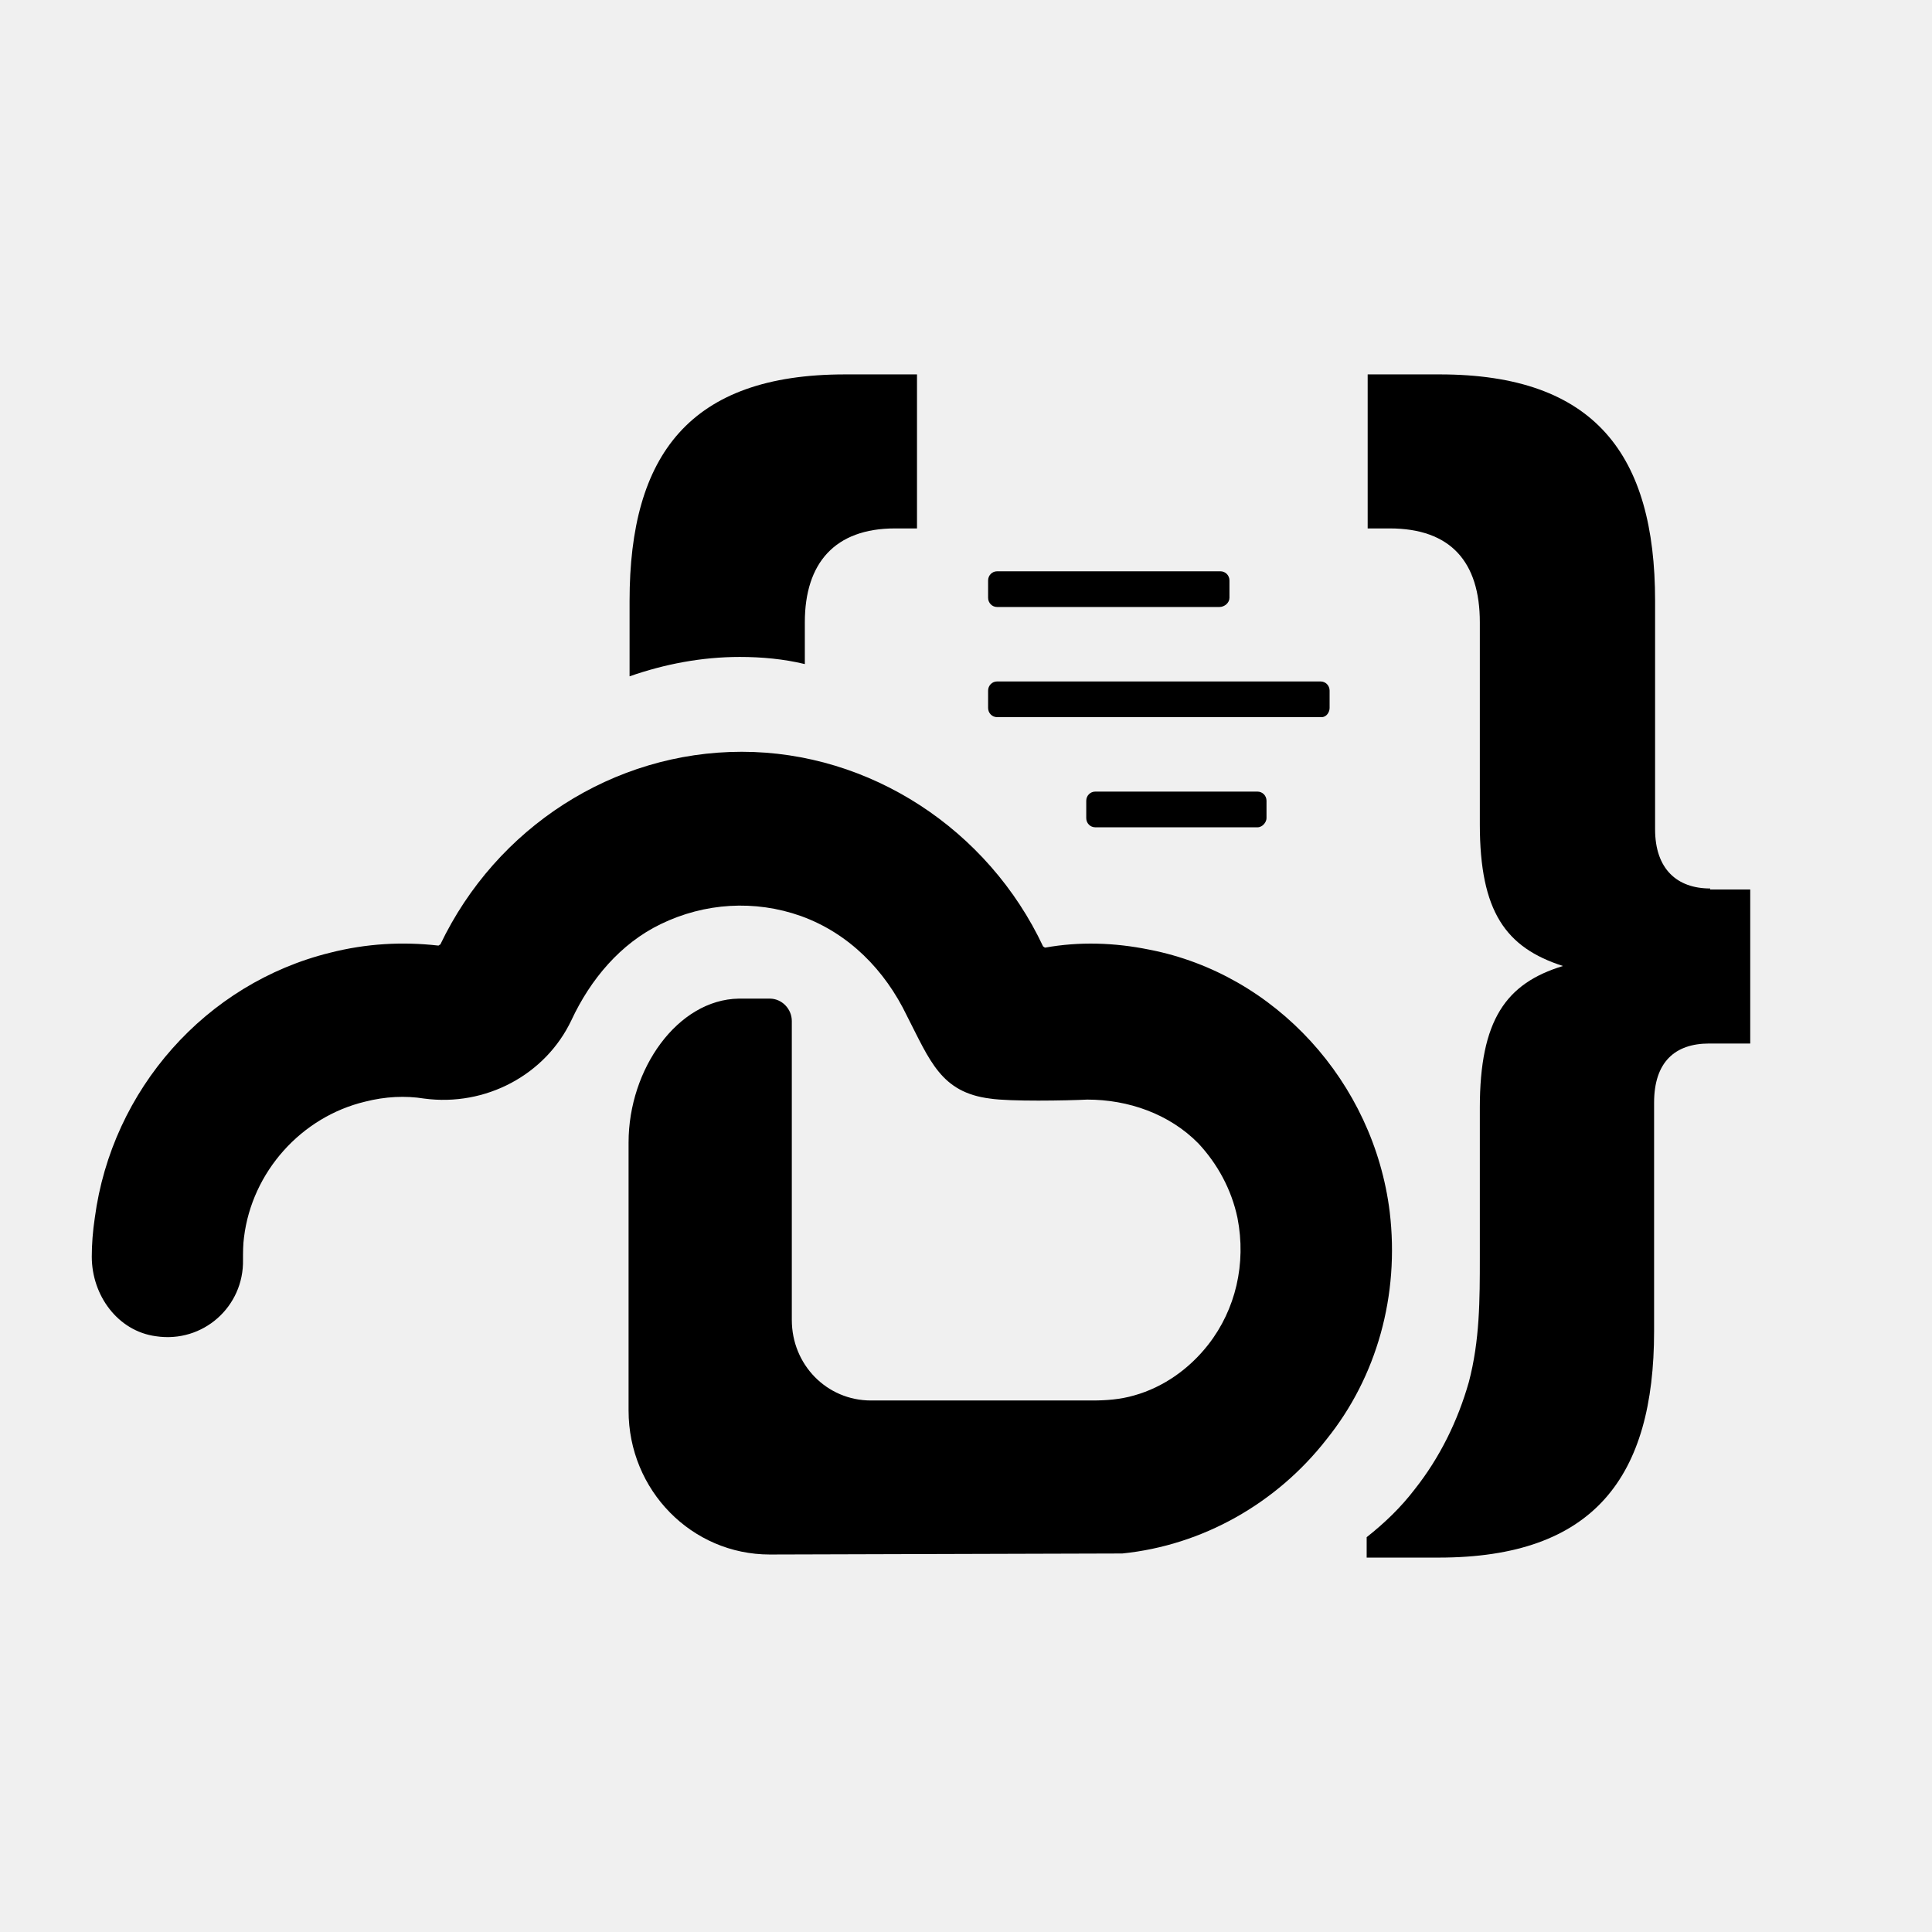
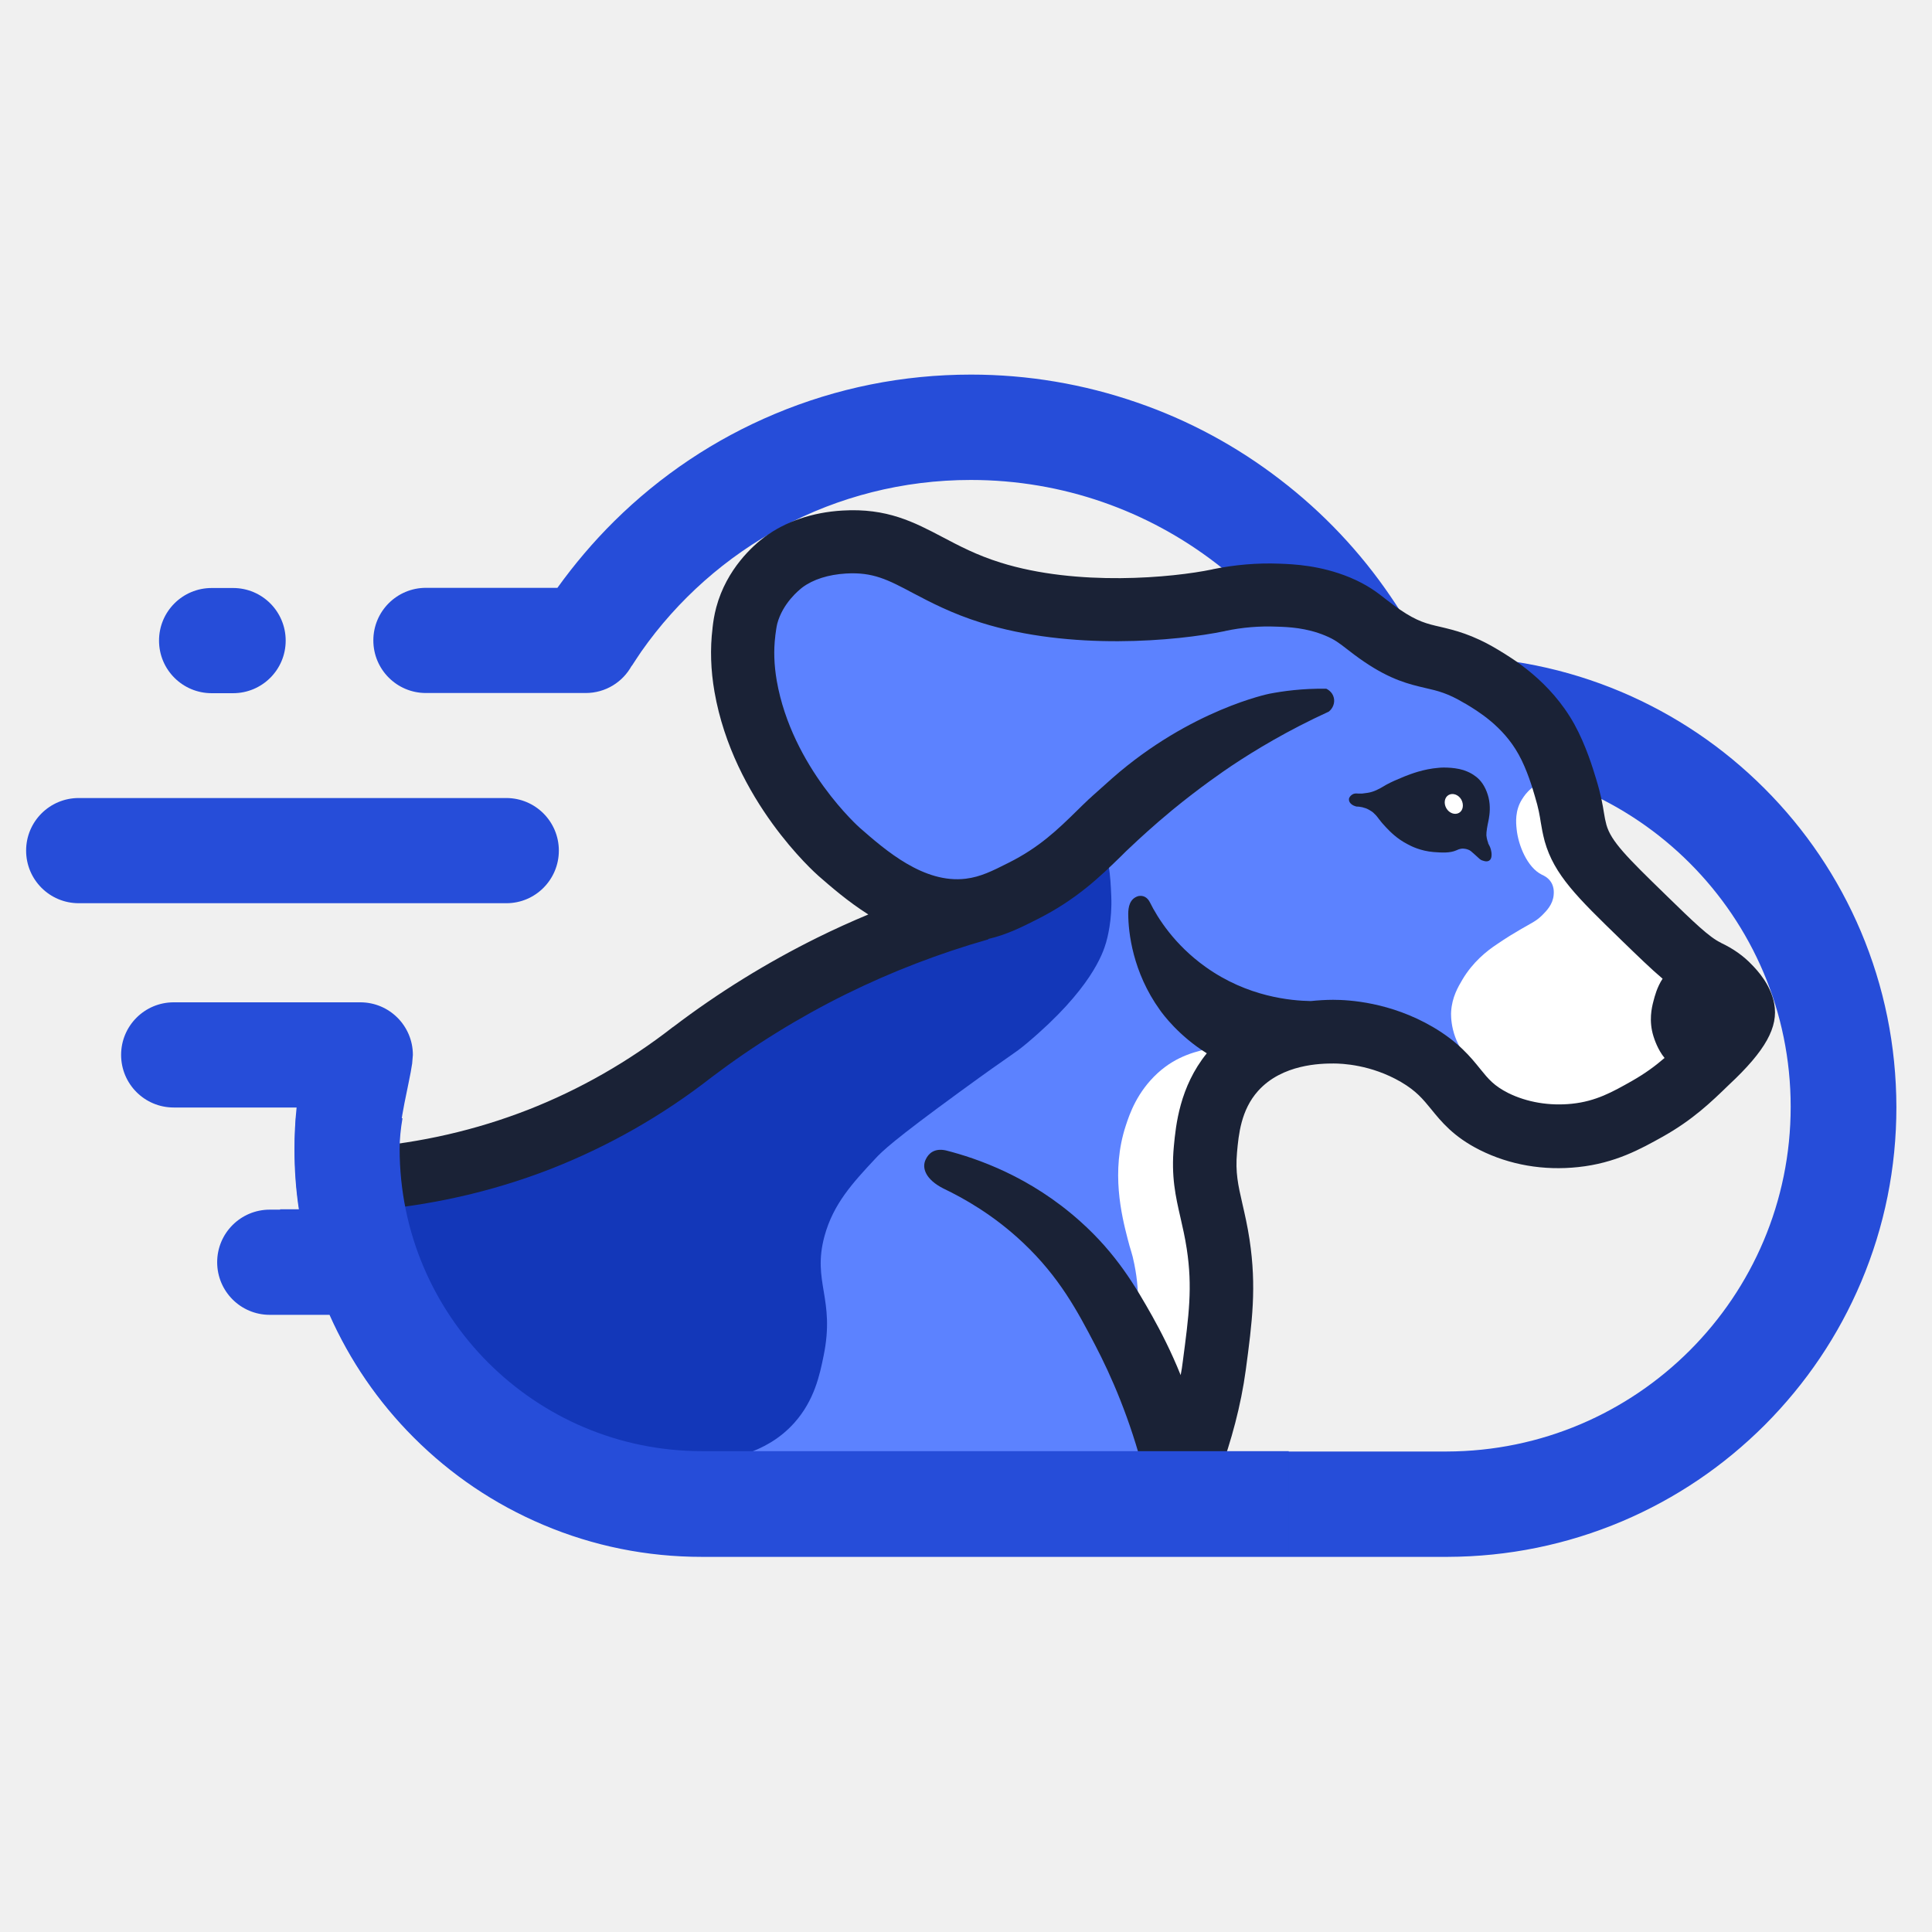
- <svg xmlns="http://www.w3.org/2000/svg" width="100%" height="100%" viewBox="0 0 2250 2250" version="1.1" xml:space="preserve" style="fill-rule:evenodd;clip-rule:evenodd;stroke-linejoin:round;stroke-miterlimit:2;">
-   <rect id="favicon" x="0" y="0" width="2250" height="2250" style="fill:none;" />
-   <g id="favicon1">
-     <path d="M1991.66,1034.72c-38.493,0 -64.144,-22.57 -64.144,-68.897l-0,-266.084c-0,-169.867 -69.982,-263.709 -250.762,-263.709l-83.976,0l-0,179.368l25.661,0c71.144,0 104.967,39.201 104.967,109.285l0,235.201c0,102.156 30.324,143.733 96.806,165.114c-66.482,20.196 -96.806,62.958 -96.806,165.114l0,174.621c0,48.7 0,96.216 -12.829,144.917c-12.829,45.141 -33.823,87.903 -62.98,124.726c-16.329,21.386 -34.991,39.202 -55.981,55.835l-0,23.755l83.971,-0c180.781,-0 250.763,-93.843 250.763,-263.709l-0,-266.084c-0,-47.516 24.485,-68.897 64.144,-68.897l47.822,-0l-0,-179.37l-46.656,-0l0,-1.186Z" style="fill-rule:nonzero;" />
-     <path d="M1420.16,706.904l-258.923,0c-5.833,0 -10.495,-4.752 -10.495,-10.691l-0,-20.192c-0,-5.941 4.662,-10.692 10.495,-10.692l260.089,0c5.83,0 10.495,4.751 10.495,10.692l0,20.192c0,5.939 -5.833,10.691 -11.661,10.691Z" style="fill-rule:nonzero;" />
-     <path d="M1464.48,963.474l-188.942,0c-5.833,0 -10.501,-4.754 -10.501,-10.693l0,-20.192c0,-5.938 4.668,-10.691 10.501,-10.691l188.942,-0c5.833,-0 10.495,4.753 10.495,10.691l-0,20.192c-0,4.754 -4.662,10.693 -10.495,10.693Z" style="fill-rule:nonzero;" />
-     <path d="M1539.12,835.188l-377.885,0c-5.833,0 -10.495,-4.75 -10.495,-10.689l-0,-20.196c-0,-5.939 4.662,-10.69 10.495,-10.69l376.719,0c5.833,0 10.499,4.751 10.499,10.69l-0,20.196c-0,4.75 -3.5,10.689 -9.333,10.689Z" style="fill-rule:nonzero;" />
-     <path d="M861.493,765.074c25.658,0 51.319,2.376 75.811,8.316l0,-48.705c0,-68.897 34.989,-109.285 104.971,-109.285l25.658,0l-0,-179.368l-83.977,0c-180.781,0 -250.758,93.842 -250.758,263.709l0,87.901c40.819,-14.252 83.977,-22.568 128.295,-22.568Z" style="fill-rule:nonzero;" />
-     <path d="M1618.44,1411.25c-18.662,-150.861 -132.962,-276.776 -279.919,-305.285c-40.818,-8.314 -81.642,-9.504 -121.295,-2.376c-1.166,-0 -1.166,-1.189 -2.332,-1.189c-64.148,-136.605 -201.772,-226.884 -351.063,-226.884c-149.289,-0 -285.747,87.905 -351.062,224.51c-1.166,-0 -1.166,1.188 -2.332,1.188c-41.987,-4.753 -83.975,-2.379 -125.963,8.314c-144.623,35.634 -254.257,159.175 -274.085,308.847c-2.332,15.441 -3.499,30.883 -3.499,45.141c0,45.136 30.325,86.713 74.645,92.652c54.817,8.317 102.636,-34.448 101.469,-89.089c0,-8.317 0,-17.821 1.167,-26.134c9.331,-76.025 66.48,-140.168 141.123,-157.99c23.328,-5.939 46.654,-7.124 68.814,-3.559c71.146,9.502 141.124,-27.324 171.449,-91.467c22.162,-47.516 57.151,-89.094 103.804,-111.664c51.314,-24.946 109.633,-28.506 163.286,-9.499c55.979,20.192 97.966,62.954 123.627,116.409c26.824,52.27 39.653,89.093 96.805,96.221c23.325,3.559 88.639,2.374 113.132,1.185c47.82,0 95.64,16.631 129.463,51.079c22.156,23.757 38.485,53.455 45.486,86.715c10.495,53.455 -2.334,106.908 -33.825,147.296c-22.162,28.509 -52.485,49.89 -86.308,59.394c-16.329,4.754 -32.657,5.939 -48.986,5.939l-257.757,0c-51.314,0 -92.138,-41.573 -92.138,-93.842l0,-348.049c0,-14.251 -11.661,-26.13 -25.658,-26.13l-36.156,0c-71.148,1.185 -128.295,81.964 -128.295,167.488l-0,312.415c-0,92.652 73.476,167.488 164.451,167.488c0,0 404.714,-1.19 410.544,-1.19c93.304,-9.503 179.614,-58.204 237.927,-133.04c58.319,-72.46 85.142,-167.492 73.481,-264.894Z" style="fill-rule:nonzero;" />
+ <svg xmlns="http://www.w3.org/2000/svg" version="1.1" id="图层_1" x="0px" y="0px" viewBox="0 0 1080 1080" style="enable-background:new 0 0 1080 1080;" xml:space="preserve">
+   <style type="text/css">
+ 	.st0{fill:none;}
+ 	.st1{fill:#264DD9;}
+ 	.st2{fill:#5C82FF;}
+ 	.st3{fill:#FFFFFF;}
+ 	.st4{fill:#1A2236;}
+ 	.st5{fill:#1337B9;}
+ </style>
+   <g>
+     <rect id="favicon" class="st0" width="1080" height="1080" />
+     <g>
+       <g>
+         <path class="st1" d="M312.4,475.5L312.4,475.5c0-16.2-13.1-29.4-29.4-29.4H44c-16.2,0-29.4,13.1-29.4,29.4l0,0     c0,16.2,13.1,29.4,29.4,29.4h239.1C299.3,504.9,312.4,491.7,312.4,475.5z" />
+         <path class="st1" d="M118.3,387.5h12c16.2,0,29.4-13.1,29.4-29.4l0,0c0-16.2-13.1-29.4-29.4-29.4h-12     c-16.2,0-29.4,13.1-29.4,29.4l0,0C88.9,374.4,102.1,387.5,118.3,387.5z" />
+         <path class="st1" d="M1040.2,520.6c-12.7-29.9-30.8-56.8-53.9-79.9s-50-41.2-79.9-53.9c-31-13.1-64-19.8-97.9-19.8     c-3.8,0-7.5,0.1-11.3,0.3c-5.8-11.7-12.4-23-19.8-33.8c-17-25-37.8-47-61.8-65.4c-24.3-18.7-51.2-33.2-80-43.1     c-29.8-10.3-61-15.6-92.8-15.6c-38,0-74.9,7.4-109.7,22c-33.6,14.1-63.8,34.3-89.8,60c-11.7,11.6-22.2,24-31.7,37.2h-73.5     c-16.2,0-29.4,13.1-29.4,29.4l0,0c0,16.2,13.1,29.4,29.4,29.4h89.3c11.1,0,20.7-6.1,25.7-15.2h0.1c0.1-0.1,5.2-8,5.3-8     c40.7-58,108-95.9,184.2-95.9c103.1,0,190,69.4,216.6,164c15.7-4.1,32.1-6.3,49-6.3c106.4,0,192.7,86.3,192.7,192.7     c0,106.3-86.1,192.5-192.4,192.7H392c-93.4,0-169-75.7-169-169c0-16.4,5.7-35.9,7.4-47.9c0.1-0.8,0.4-4.8,0.4-4.8     c0-16.2-13.1-29.4-29.4-29.4H97.1c-16.2,0-29.4,13.1-29.4,29.4l0,0c0,16.2,13.1,29.4,29.4,29.4h68.7c-0.8,7.7-1.2,15.5-1.2,23.3     c0,11.4,0.8,22.7,2.5,33.8h-16.3c-16.2,0-29.4,13.1-29.4,29.4l0,0c0,16.2,13.1,29.4,29.4,29.4h33.4     c11.4,25.6,27.2,48.7,47.1,68.6c20.9,20.9,45.2,37.3,72.4,48.8c28.1,11.9,57.9,17.9,88.7,17.9H809h0.1     c33.9-0.1,66.7-6.8,97.7-19.9c29.9-12.7,56.7-30.8,79.8-53.9c23-23.1,41.1-49.9,53.8-79.9c13.1-31,19.7-63.9,19.7-97.8     C1060,584.5,1053.3,551.6,1040.2,520.6z" />
+       </g>
+       <g>
+         <path class="st2" d="M987.1,562L987.1,562c-1.7-9.4-8.6-16.6-11.1-19.3c-4.4-4.6-9.7-8.4-15.8-11.2l-0.1-0.1     c-7.1-3.3-15.5-11.5-32.3-27.7l-0.3-0.3c-22.1-21.4-31.1-30.5-34.1-40.9c-0.7-2.5-1.1-4.6-1.5-7.3c-0.7-4.3-1.6-9.6-4.2-18.4     c-1.6-5.4-5.4-18.1-11.7-29.4c-12.8-23.1-33.2-35.3-40.9-39.9l-0.5-0.3c-13.3-7.9-22.8-10.2-30.4-11.9     c-7.7-1.8-13.7-3.2-24.1-10.3c-3.1-2.1-5.5-4-7.8-5.8c-5.2-4.1-10.1-7.9-19.3-11.7c-15.7-6.5-30-7-37.7-7.3     c-12.1-0.5-24.2,0.6-36.1,3l-0.3,0.1c-22.5,4.7-76.8,9.9-120.8-3.9c-13.8-4.3-23.6-9.5-33.1-14.5c-16.1-8.5-29.9-15.8-53.5-14.3     c-15.9,1-30.1,5.8-40.9,13.9c-5.8,4.3-19.8,16.6-25.2,36.7c-1.1,4.2-1.5,7.5-2,10.9v0.2c-1.3,10.9-1,22.3,1,34     c10.3,59.2,54.7,98.5,56.5,100.1c6.8,5.9,16.1,14.1,27.3,21.1l7.9,4.9l-8.6,3.6c-9.6,4-19,8.3-28.1,12.8     c-28.1,13.9-54.9,30.5-79.9,49.4l-0.2,0.1c-25.2,19.7-52.9,35.5-82.3,46.9c-28.5,11.1-58.8,18.2-90,21.1l-6,11.7     c-1.9,21.1-0.1,52.7,18.3,85.6c18.5,33,45.3,51.4,55.3,58.4c34.5,23.8,68.9,31.6,85.4,35.4c23.1,5.3,51.7,8.4,85,9.3     c33.7,0.9,72.7-0.4,116.1-4c53.9-4.4,95.4-16.4,113.1-21.6c1.7-0.5,3.1-0.9,4.2-1.2l0,0c6.7-18.8,11.3-37.1,13.6-54.4     c3.5-26.5,6-45.6,2.1-71.5c-1.2-7.7-2.6-14-3.9-19.6c-2.4-10.6-4.2-18.2-3.1-30.3c0.9-10.1,2.4-25.3,13-37.2     c14.9-16.6,38.1-16.9,45.7-16.9c4.9-0.1,22.4,0.6,40.1,11c9.5,5.5,13.5,10.5,18.2,16.3c5.5,6.9,11.8,14.7,25.7,21.6     c15.8,7.8,33.9,11,52.3,9.1c19.7-2.1,33.3-9.7,45.3-16.4c16.4-9.2,26.3-18.8,35.9-28.2C982.3,585.1,989.1,573.1,987.1,562z" />
+         <rect x="804" y="439.8" class="st3" width="15.9" height="18.3" />
+         <path class="st4" d="M832.9,473.4c-0.1-0.2-0.2-0.3-0.2-0.4c-0.1-0.1-0.1-0.3-0.2-0.4c-0.1-0.2-0.3-0.5-0.6-1.2v-0.2l0,0     c-0.2-0.5-0.8-2.2-1-4.2c-0.1-2,0.6-5.6,1.1-7.9c0.1-0.6,0.2-1.1,0.3-1.6c0.4-2.3,1-6.8-0.2-11.7c-1.1-4.4-3.2-8.3-6-10.8     c-0.9-0.8-3.5-3-7.5-4.3c0,0-0.2-0.1-0.5-0.2c-6.1-1.9-13.5-1.4-13.8-1.3c-8.8,0.7-15.7,3.5-19.1,4.8c-4.8,2-7.2,3-10.5,4.8     c-0.3,0.2-0.7,0.4-1,0.6c-2.5,1.5-5.7,3.3-9.2,3.8c-2.3,0.3-3,0.4-3,0.4c-1,0-1.8,0-2.4,0c-1.2-0.1-2.1-0.1-3.1,0.5     c-1.3,0.8-1.7,1.7-1.9,2.3c0,0.2-0.1,0.7,0.1,1.4c0.5,1.6,2.3,2.6,3.8,3c0.4,0.1,0.7,0.1,1.1,0.1c0.5,0,1.1,0.1,2.1,0.3h0.1     c0.2,0,0.4,0.1,0.7,0.2c0.8,0.2,2,0.5,3.5,1.4c0.9,0.5,2,1.2,2.8,2.1c1,0.9,1.5,1.6,2.2,2.5c0.2,0.3,0.4,0.6,0.7,0.9     c1.1,1.5,2.4,2.9,3.7,4.3c2.2,2.3,5.9,6.2,11.9,9.3c2,1.1,7.3,3.8,14.6,4.4c4.3,0.3,9.1,0.7,12.8-1c1.8-0.9,3.2-1,4.1-0.9     c1.7,0.1,3.2,0.9,3.2,0.9c0.4,0.2,0.8,0.5,2.8,2.3c2.8,2.6,3.3,3.1,4.3,3.4c0.9,0.3,1.6,0.5,2.3,0.5c0.7,0,1.3-0.2,1.8-0.6     c1-0.8,1.1-2.1,1.1-3.2C833.8,477.7,833.9,475.9,832.9,473.4z M815.6,454.4c-2.3,1.3-5.5,0.2-7.1-2.6c-1.6-2.8-1-6.1,1.3-7.4     s5.5-0.2,7.1,2.6C818.4,449.8,817.9,453.1,815.6,454.4z" />
+         <path class="st5" d="M613.5,473c6.7,3.6,7.2,16.4,7.7,27.9c0.6,13.6-2.3,23.9-2.9,26c-1.7,5.8-8.2,26-44.3,56.3     c-8.3,6.9-5.9,4.1-36.6,26.5c-38.3,27.9-44.4,34-48.1,38c-12.7,13.6-23.5,25.3-28.4,43.3c-7,25.8,6.1,34.8-0.5,66.9     c-2.1,10.4-5.1,24.9-16.4,37.5c-15.9,17.8-38.4,20.7-52.9,22.6c-42.2,5.5-76.9-10.9-93.3-20.2c0,0-53.7-28.9-87.6-108.7     c-7.1-16.8-4.5-26.6-2.9-30.8c0.8-2.2,2-5.3,4.8-7.7c10-8.7,30.9,0.4,36.6,2.4c13.2,4.7,36.8,4.5,142.4-66.4     c80.1-53.8,84.1-65.4,116-72.7c19.5-4.4,38.7-4.8,64-19.2C592,482.7,604.7,468.2,613.5,473z" />
+         <g>
+           <path class="st3" d="M688.5,586.5c-2.6-2.2-6.5-1.6-9.6-1c-9.8,2.1-20.8,4.4-31.8,14.4c-11.4,10.5-15.6,22.6-17.8,29.4      c-8.4,25.6-2.3,50.1,1,63c1.7,6.9,2.5,7.7,3.8,14.4c3.8,18.8,1,28.3,1.9,39.9c1.6,20.8,14.5,43.8,23.6,43.3      c11.3-0.7,20.6-38.6,22.1-68.3c2.4-46.9-14.8-63.4-1.9-87.1c6.6-12.2,8-20,10.6-35.6C691,595.6,691.9,589.5,688.5,586.5z" />
+           <path class="st3" d="M966.7,554.3c-1.4-8.2-6.5-13.2-18.3-24.1c-17.6-16.3-29.4-26.7-36.1-32.7c-22.2-20-33.2-30.1-38-39.5      c-4.4-8.7-7-18.8-13-19.2c-5.3-0.4-10,7.2-10.6,8.2c-3.8,6.2-3.3,12.7-2.9,16.4c0.9,9.2,6,21.5,14,25.5c1.1,0.5,3.6,1.6,5.3,4.3      c1.8,2.9,1.5,6.1,1.4,7.2c-0.5,5.2-3.9,8.7-6.3,11.1c-3.5,3.5-6,4.4-12.5,8.2c-3.1,1.8-7.6,4.5-13,8.2      c-5.6,3.7-13.4,9.9-19.2,19.7c-2.5,4.2-5.8,9.9-6.3,17.8c-0.1,1-0.2,5,1,10.1c1.5,6.2,4.1,10.4,5.8,13      c8.6,13.4,12.9,20.1,16.4,23.6c16.5,16.7,51.1,14.4,72.7,7.7c3.1-1,30.5-9.9,49.1-36.1C961.8,575.6,968.6,565.7,966.7,554.3z" />
+         </g>
+         <path class="st4" d="M991.8,561.1c-2-10.8-9.5-18.7-12.4-21.7c-4.8-5.1-10.7-9.2-17.3-12.3L962,527c-6.4-3-15.1-11.4-30.9-26.8     l-0.3-0.3c-21.4-20.8-30.2-29.6-32.8-38.8c-0.6-2.3-1-4.2-1.4-6.8c-0.7-4.4-1.6-9.9-4.4-19c-1.7-5.6-5.6-18.6-12.1-30.4     c-13.4-24.2-34.7-36.9-42.7-41.7l-0.5-0.3c-13.9-8.3-23.8-10.6-31.8-12.5c-7.5-1.7-12.8-3-22.5-9.6c-3-2-5.3-3.9-7.6-5.6     c-5.2-4.1-10.6-8.3-20.4-12.4c-16.5-6.8-31.4-7.4-39.3-7.7c-12.5-0.5-25,0.6-37.3,3.1l-0.3,0.1c-22.1,4.6-75.3,9.7-118.4-3.8     c-13.4-4.2-23-9.3-32.3-14.2c-16-8.4-31.1-16.4-56.1-14.9c-16.9,1-31.9,6.2-43.5,14.8c-6.2,4.6-21.2,17.7-27,39.3     c-1.2,4.5-1.7,8.1-2.1,11.6v0.2c-1.4,11.4-1,23.3,1.1,35.4c10.6,60.8,56.2,101.2,58.1,102.9c7,6.1,16.4,14.3,27.9,21.6     c-9.6,4-19.1,8.3-28.4,12.9c-28.3,14-55.5,30.8-80.6,49.9l-0.2,0.1c-24.9,19.4-52.2,35-81.1,46.3c-29,11.3-59.8,18.4-91.4,21     v35.5c36-2.7,71.2-10.6,104.3-23.5c32.1-12.6,62.4-29.8,89.9-51.3c23.4-17.7,48.6-33.3,74.9-46.3c25.5-12.6,52.3-22.9,79.7-30.7     l-0.1-0.2c10.4-2.4,18.9-6.7,27.2-10.9c22.2-11.1,35.5-24.1,47.2-35.5c3-3,2.6-2.6,5.7-5.5c3.9-3.7,12.2-11.4,22.6-20     c15.8-13,29.5-22.3,33.2-24.8c13.5-9,31.6-19.9,54.5-30.4c2.4-1.9,3.5-5,2.8-7.8c-0.8-3.4-3.8-4.8-4.2-5     c-13.6-0.2-24.5,1.4-31.8,2.8c0,0-44,8.8-87.7,47.1c-5.2,4.6-11.2,10-11.2,10c-0.8,0.8-1.5,1.4-2.1,1.9l-0.3,0.3     c-2.1,2-4.2,4-6.2,6c-10.8,10.6-21.1,20.6-38.3,29.2c-9.1,4.6-15.7,7.9-23.9,8.9c-23.4,2.9-44.9-15.9-59.1-28.3     c-0.4-0.3-38.1-33.8-46.6-82.4c-1.5-8.8-1.8-17-0.8-25v-0.2c0.4-2.9,0.6-4.6,1.1-6.7c3.1-11.5,12.2-18.8,14-20.2     c6-4.5,14.5-7.2,24.4-7.8c15.1-0.9,23.5,3.5,37.4,10.9c9.7,5.1,21.8,11.5,38.2,16.6c50,15.7,109.1,10.3,136.2,4.7l0.3-0.1     c9.4-2,19.1-2.8,28.7-2.4c6.6,0.2,16.5,0.6,27.1,5c5.3,2.2,7.7,4.1,12.1,7.5c2.6,2,5.5,4.3,9.5,7c15.1,10.3,25.4,12.7,34.4,14.8     c7,1.6,12.5,2.9,21.7,8.4l0.6,0.3c6.8,4.1,21,12.5,29.8,28.4c4.7,8.4,7.8,18.9,9.1,23.4c2.1,6.9,2.7,10.8,3.3,14.6     c0.5,3.1,1.1,6.4,2.2,10.6c5.3,18.8,18.4,31.5,42.2,54.6l0.3,0.3c9.8,9.5,17,16.5,23.4,21.9c-3.1,4.7-4.4,9.8-5.1,12.5     c-1,3.7-2.7,11.1,0,19.7c0.5,1.6,2.4,7.5,6.2,12.1c-5.2,4.5-10.9,8.7-18.3,12.9c-10.8,6.1-20,11.3-33.5,12.7     c-12.5,1.3-25.1-0.8-35.6-6c-7.9-4-11-7.7-15.6-13.4c-5.4-6.7-12.2-15.1-26.5-23.5c-23.8-13.9-46.9-15.2-55.8-15.2     c-4.3,0-8.5,0.3-12.5,0.7c-10.8-0.2-35.2-2.2-58.8-19.1c-17.4-12.4-26.8-27.4-31.1-36.1c-1.4-2.8-3.7-4-6.4-3.5     c-5,1.4-5.7,6.4-5.7,9.9c0,10.4,2.5,32.7,17.7,53.8c1.7,2.4,10.5,14.4,26.2,24.2c-15.2,18.8-17.3,40.2-18.4,51.9     c-1.6,17,1,28.2,3.7,40c1.2,5.3,2.5,10.8,3.5,17.4c3.3,21.6,1.2,37.1-2.2,62.9c-0.3,2.6-0.7,5.1-1.2,7.7     c-5.4-13.4-11.1-24.4-15.9-33c-9.2-16.3-19.9-34.8-40.3-53c-27.9-25-57.7-35.2-75-39.6c-6.4-1.4-9.7,1.6-11.3,5     c-2.4,4.8,0,11.3,9.9,16.3c11.5,5.5,28.1,14.8,44.6,30.4c20.2,19.1,30.3,38.1,40.3,57.3c8.7,16.7,19.4,40.8,27.3,71.8h42     c6.7-18.4,12.1-38.1,14.8-58.1c3.6-26.9,6.1-46.3,2.1-72.9c-1.2-7.9-2.7-14.3-4-20c-2.4-10.5-4-17.5-3-28.7     c0.9-10,2.2-23.7,11.8-34.4c13.5-15,35.1-15.3,42.2-15.3c4.6,0,20.9,0.6,37.6,10.3c8.7,5.1,12.3,9.6,16.9,15.2     c5.6,6.9,12.5,15.5,27.3,22.9c16.6,8.3,35.6,11.6,55,9.5c20.7-2.2,34.8-10.1,47.2-17c16.9-9.5,27.1-19.4,36.9-28.9     C987,587.3,994.2,574.1,991.8,561.1z" />
+       </g>
+       <path class="st1" d="M231.3,803.2c20.9,20.9,45.2,37.3,72.4,48.8c28.1,11.9,57.9,17.9,88.7,17.9h328v-58.7h-328    c-93.4,0-169-75.7-169-169c0-5.5,0.6-11.3,1.6-17.1h-59.6c-0.4,5.7-0.6,11.4-0.6,17.1c0,11.4,0.8,22.7,2.5,33.8h-10.7v58.7h27.8    C195.6,760.2,211.4,783.3,231.3,803.2z" />
+     </g>
  </g>
</svg>
